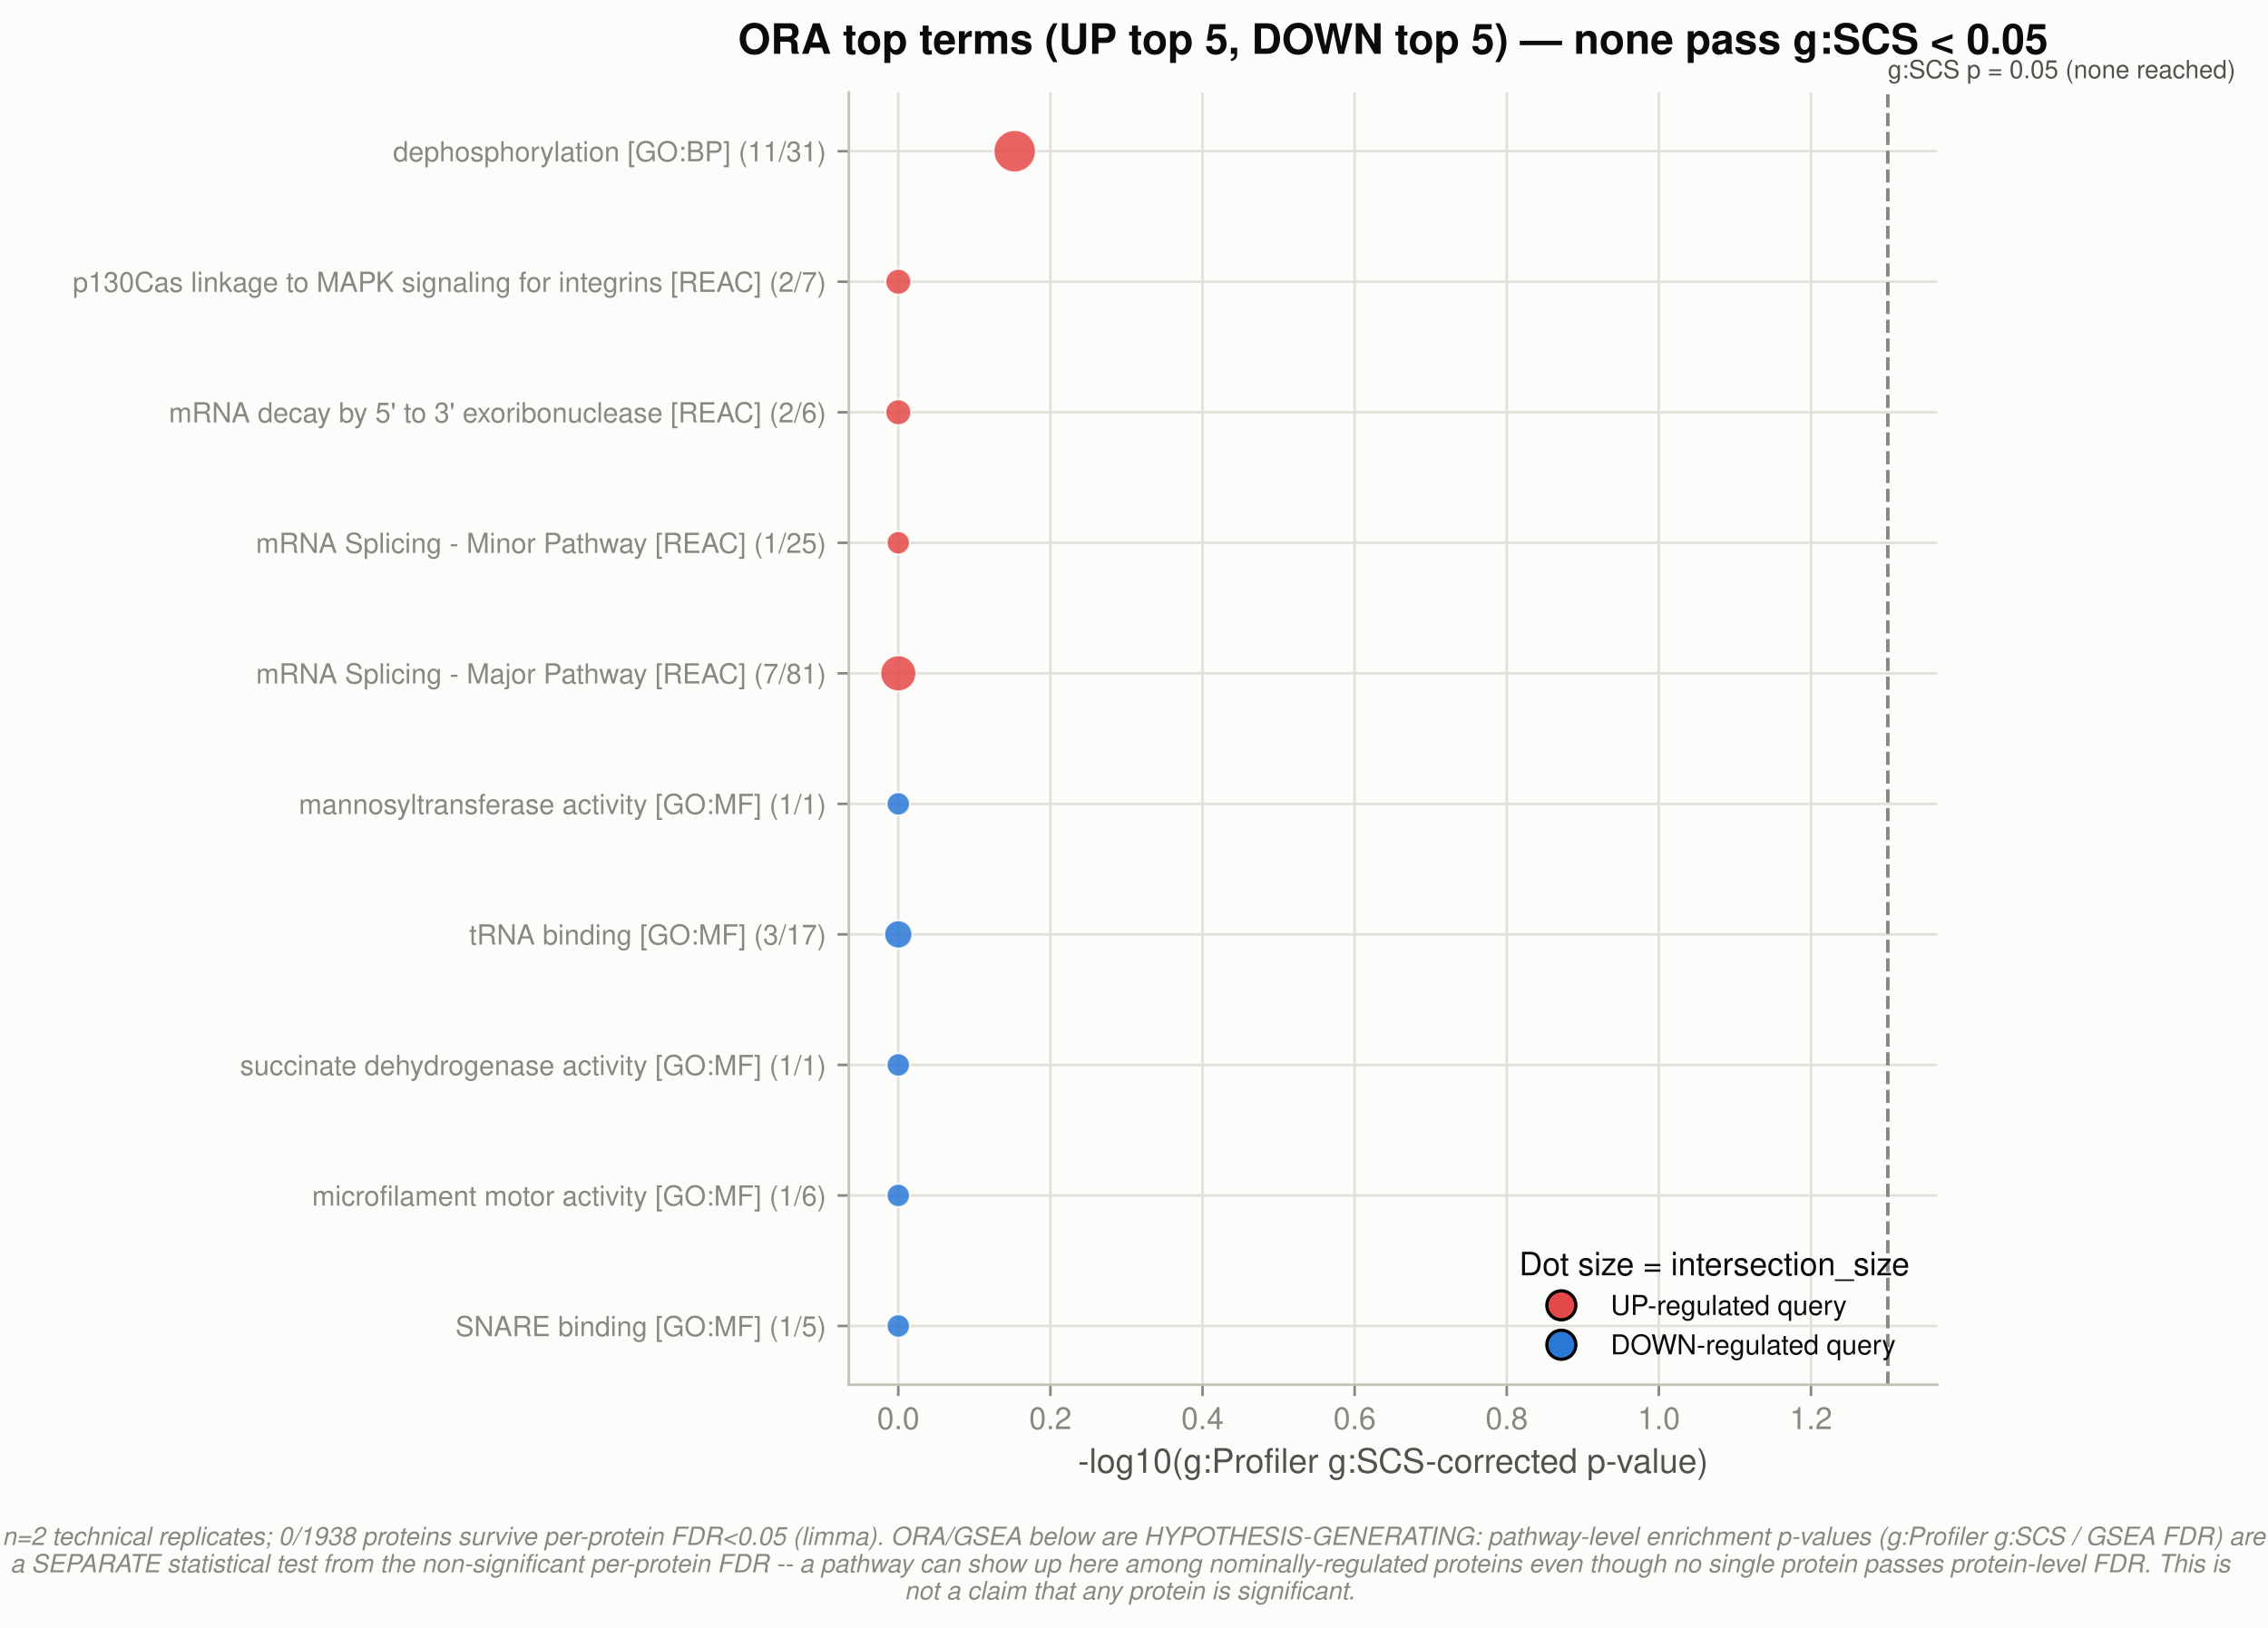
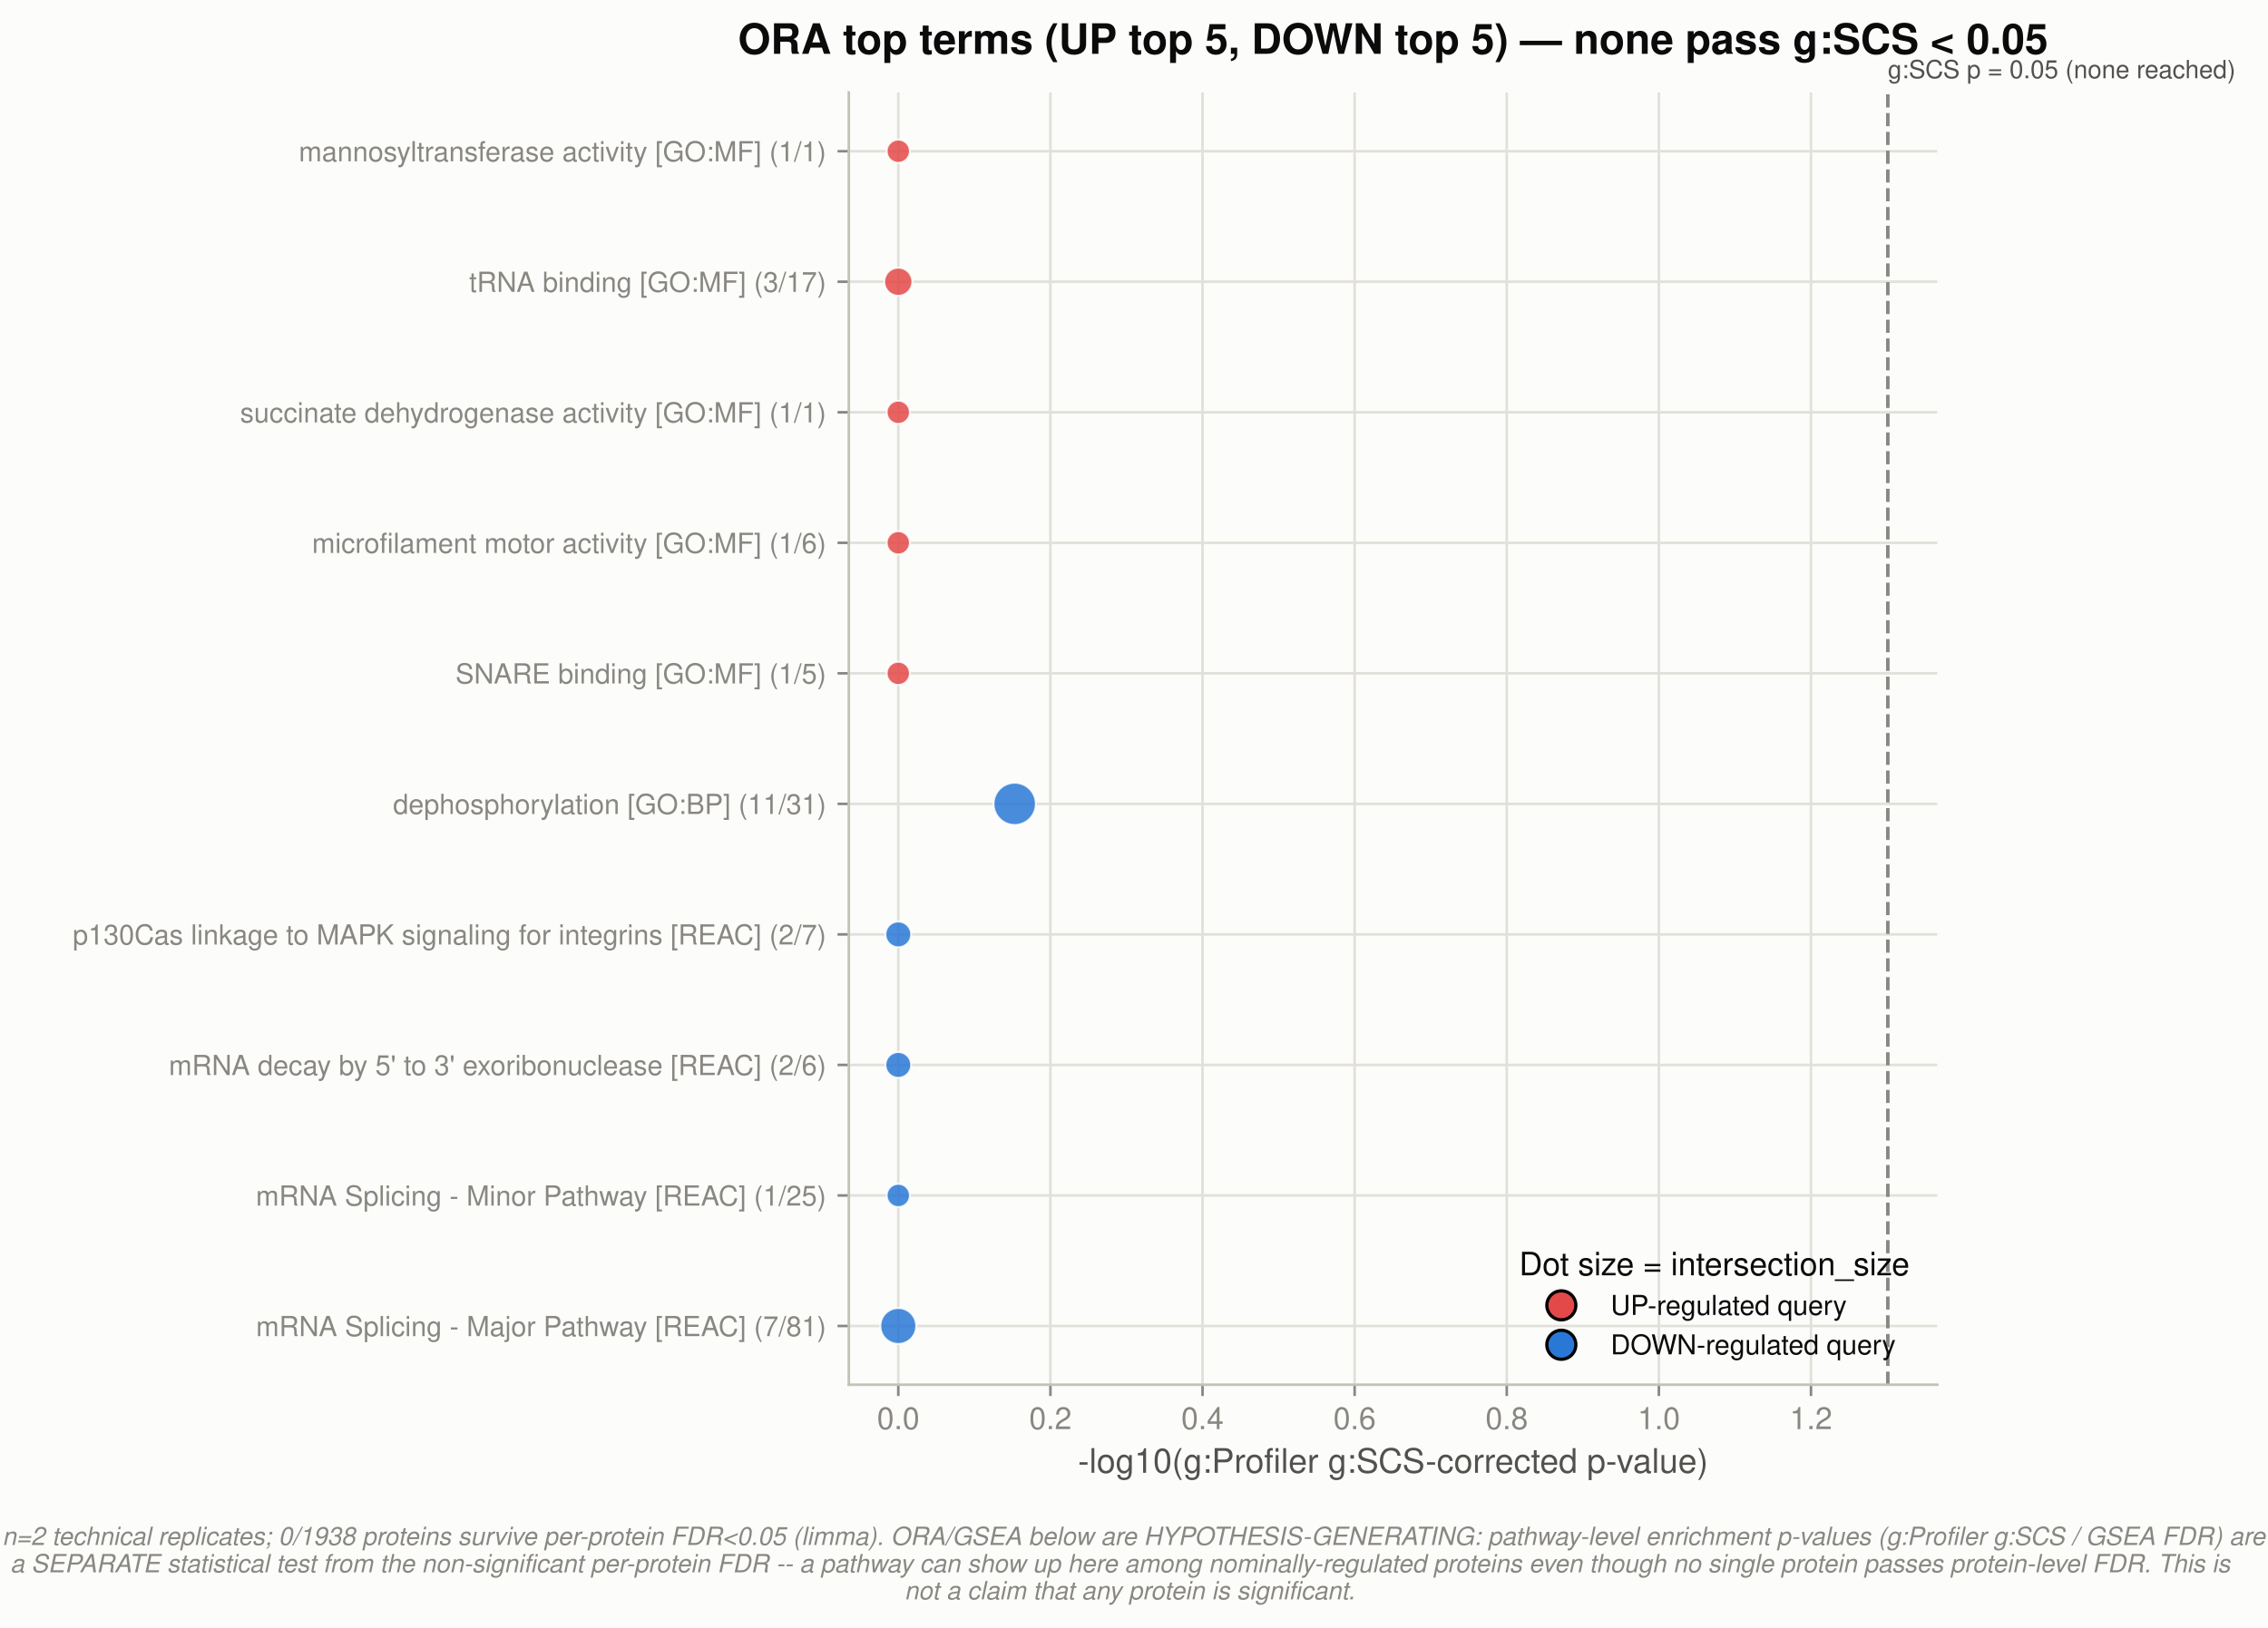
<svg xmlns="http://www.w3.org/2000/svg" xmlns:xlink="http://www.w3.org/1999/xlink" width="703.745pt" height="505.222pt" viewBox="0 0 703.745 505.222" version="1.1">
  <defs>
    <style type="text/css">*{stroke-linejoin: round; stroke-linecap: butt}</style>
  </defs>
  <g id="figure_1">
    <g id="patch_1">
      <path d="M 0 505.222  L 703.745 505.222  L 703.745 0  L 0 0  z " style="fill: #fcfcfb" />
    </g>
    <g id="axes_1">
      <g id="patch_2">
        <path d="M 263.382 429.782  L 601.131 429.782  L 601.131 28.702  L 263.382 28.702  z " style="fill: #fcfcfb" />
      </g>
      <g id="matplotlib.axis_1">
        <g id="xtick_1">
          <g id="line2d_1">
-             <path d="M 278.734 429.782  L 278.734 28.702  " clip-path="url(#p429fe1e756)" style="fill: none; stroke: #e1e0d9; stroke-width: 0.8; stroke-linecap: square" />
+             <path d="M 278.734 429.782  L 278.734 28.702  " clip-path="url(#pfedecab9e5)" style="fill: none; stroke: #e1e0d9; stroke-width: 0.8; stroke-linecap: square" />
          </g>
          <g id="line2d_2">
            <defs>
-               <path id="mc01c0113c4" d="M 0 0  L 0 3.5  " style="stroke: #898781; stroke-width: 0.8" />
+               <path id="ma762c0d1dd" d="M 0 0  L 0 3.5  " style="stroke: #898781; stroke-width: 0.8" />
            </defs>
            <g>
-               <use xlink:href="#mc01c0113c4" x="278.734" y="429.782" style="fill: #898781; stroke: #898781; stroke-width: 0.8" />
+               <use xlink:href="#ma762c0d1dd" x="278.734" y="429.782" style="fill: #898781; stroke: #898781; stroke-width: 0.8" />
            </g>
          </g>
          <g id="text_1">
            <text style="font-size: 9.5px; font-family: 'Helvetica Neue', 'Helvetica', 'Arial', 'DejaVu Sans', sans-serif; text-anchor: middle; fill: #898781" x="278.734" y="443.566" transform="rotate(-0 278.7345 443.5658)">0.0</text>
          </g>
        </g>
        <g id="xtick_2">
          <g id="line2d_3">
-             <path d="M 325.935 429.782  L 325.935 28.702  " clip-path="url(#p429fe1e756)" style="fill: none; stroke: #e1e0d9; stroke-width: 0.8; stroke-linecap: square" />
+             <path d="M 325.935 429.782  L 325.935 28.702  " clip-path="url(#pfedecab9e5)" style="fill: none; stroke: #e1e0d9; stroke-width: 0.8; stroke-linecap: square" />
          </g>
          <g id="line2d_4">
            <g>
-               <use xlink:href="#mc01c0113c4" x="325.935" y="429.782" style="fill: #898781; stroke: #898781; stroke-width: 0.8" />
+               <use xlink:href="#ma762c0d1dd" x="325.935" y="429.782" style="fill: #898781; stroke: #898781; stroke-width: 0.8" />
            </g>
          </g>
          <g id="text_2">
            <text style="font-size: 9.5px; font-family: 'Helvetica Neue', 'Helvetica', 'Arial', 'DejaVu Sans', sans-serif; text-anchor: middle; fill: #898781" x="325.935" y="443.566" transform="rotate(-0 325.9347 443.5658)">0.2</text>
          </g>
        </g>
        <g id="xtick_3">
          <g id="line2d_5">
-             <path d="M 373.135 429.782  L 373.135 28.702  " clip-path="url(#p429fe1e756)" style="fill: none; stroke: #e1e0d9; stroke-width: 0.8; stroke-linecap: square" />
+             <path d="M 373.135 429.782  L 373.135 28.702  " clip-path="url(#pfedecab9e5)" style="fill: none; stroke: #e1e0d9; stroke-width: 0.8; stroke-linecap: square" />
          </g>
          <g id="line2d_6">
            <g>
-               <use xlink:href="#mc01c0113c4" x="373.135" y="429.782" style="fill: #898781; stroke: #898781; stroke-width: 0.8" />
+               <use xlink:href="#ma762c0d1dd" x="373.135" y="429.782" style="fill: #898781; stroke: #898781; stroke-width: 0.8" />
            </g>
          </g>
          <g id="text_3">
            <text style="font-size: 9.5px; font-family: 'Helvetica Neue', 'Helvetica', 'Arial', 'DejaVu Sans', sans-serif; text-anchor: middle; fill: #898781" x="373.135" y="443.566" transform="rotate(-0 373.135 443.5658)">0.4</text>
          </g>
        </g>
        <g id="xtick_4">
          <g id="line2d_7">
-             <path d="M 420.335 429.782  L 420.335 28.702  " clip-path="url(#p429fe1e756)" style="fill: none; stroke: #e1e0d9; stroke-width: 0.8; stroke-linecap: square" />
+             <path d="M 420.335 429.782  L 420.335 28.702  " clip-path="url(#pfedecab9e5)" style="fill: none; stroke: #e1e0d9; stroke-width: 0.8; stroke-linecap: square" />
          </g>
          <g id="line2d_8">
            <g>
-               <use xlink:href="#mc01c0113c4" x="420.335" y="429.782" style="fill: #898781; stroke: #898781; stroke-width: 0.8" />
+               <use xlink:href="#ma762c0d1dd" x="420.335" y="429.782" style="fill: #898781; stroke: #898781; stroke-width: 0.8" />
            </g>
          </g>
          <g id="text_4">
            <text style="font-size: 9.5px; font-family: 'Helvetica Neue', 'Helvetica', 'Arial', 'DejaVu Sans', sans-serif; text-anchor: middle; fill: #898781" x="420.335" y="443.566" transform="rotate(-0 420.3352 443.5658)">0.6</text>
          </g>
        </g>
        <g id="xtick_5">
          <g id="line2d_9">
-             <path d="M 467.535 429.782  L 467.535 28.702  " clip-path="url(#p429fe1e756)" style="fill: none; stroke: #e1e0d9; stroke-width: 0.8; stroke-linecap: square" />
+             <path d="M 467.535 429.782  L 467.535 28.702  " clip-path="url(#pfedecab9e5)" style="fill: none; stroke: #e1e0d9; stroke-width: 0.8; stroke-linecap: square" />
          </g>
          <g id="line2d_10">
            <g>
-               <use xlink:href="#mc01c0113c4" x="467.535" y="429.782" style="fill: #898781; stroke: #898781; stroke-width: 0.8" />
+               <use xlink:href="#ma762c0d1dd" x="467.535" y="429.782" style="fill: #898781; stroke: #898781; stroke-width: 0.8" />
            </g>
          </g>
          <g id="text_5">
            <text style="font-size: 9.5px; font-family: 'Helvetica Neue', 'Helvetica', 'Arial', 'DejaVu Sans', sans-serif; text-anchor: middle; fill: #898781" x="467.535" y="443.566" transform="rotate(-0 467.5354 443.5658)">0.8</text>
          </g>
        </g>
        <g id="xtick_6">
          <g id="line2d_11">
-             <path d="M 514.736 429.782  L 514.736 28.702  " clip-path="url(#p429fe1e756)" style="fill: none; stroke: #e1e0d9; stroke-width: 0.8; stroke-linecap: square" />
+             <path d="M 514.736 429.782  L 514.736 28.702  " clip-path="url(#pfedecab9e5)" style="fill: none; stroke: #e1e0d9; stroke-width: 0.8; stroke-linecap: square" />
          </g>
          <g id="line2d_12">
            <g>
-               <use xlink:href="#mc01c0113c4" x="514.736" y="429.782" style="fill: #898781; stroke: #898781; stroke-width: 0.8" />
+               <use xlink:href="#ma762c0d1dd" x="514.736" y="429.782" style="fill: #898781; stroke: #898781; stroke-width: 0.8" />
            </g>
          </g>
          <g id="text_6">
            <text style="font-size: 9.5px; font-family: 'Helvetica Neue', 'Helvetica', 'Arial', 'DejaVu Sans', sans-serif; text-anchor: middle; fill: #898781" x="514.736" y="443.566" transform="rotate(-0 514.7357 443.5658)">1.0</text>
          </g>
        </g>
        <g id="xtick_7">
          <g id="line2d_13">
-             <path d="M 561.936 429.782  L 561.936 28.702  " clip-path="url(#p429fe1e756)" style="fill: none; stroke: #e1e0d9; stroke-width: 0.8; stroke-linecap: square" />
+             <path d="M 561.936 429.782  L 561.936 28.702  " clip-path="url(#pfedecab9e5)" style="fill: none; stroke: #e1e0d9; stroke-width: 0.8; stroke-linecap: square" />
          </g>
          <g id="line2d_14">
            <g>
-               <use xlink:href="#mc01c0113c4" x="561.936" y="429.782" style="fill: #898781; stroke: #898781; stroke-width: 0.8" />
+               <use xlink:href="#ma762c0d1dd" x="561.936" y="429.782" style="fill: #898781; stroke: #898781; stroke-width: 0.8" />
            </g>
          </g>
          <g id="text_7">
            <text style="font-size: 9.5px; font-family: 'Helvetica Neue', 'Helvetica', 'Arial', 'DejaVu Sans', sans-serif; text-anchor: middle; fill: #898781" x="561.936" y="443.566" transform="rotate(-0 561.9359 443.5658)">1.2</text>
          </g>
        </g>
        <g id="text_8">
          <text style="font-size: 10.5px; font-family: 'Helvetica Neue', 'Helvetica', 'Arial', 'DejaVu Sans', sans-serif; text-anchor: middle; fill: #52514e" x="432.257" y="457.112" transform="rotate(-0 432.2568 457.1124)">-log10(g:Profiler g:SCS-corrected p-value)</text>
        </g>
      </g>
      <g id="matplotlib.axis_2">
        <g id="ytick_1">
          <g id="line2d_15">
-             <path d="M 263.382 411.551  L 601.131 411.551  " clip-path="url(#p429fe1e756)" style="fill: none; stroke: #e1e0d9; stroke-width: 0.8; stroke-linecap: square" />
+             <path d="M 263.382 411.551  L 601.131 411.551  " clip-path="url(#pfedecab9e5)" style="fill: none; stroke: #e1e0d9; stroke-width: 0.8; stroke-linecap: square" />
          </g>
          <g id="line2d_16">
            <defs>
-               <path id="m7f4e5bd202" d="M 0 0  L -3.5 0  " style="stroke: #898781; stroke-width: 0.8" />
+               <path id="m184c791257" d="M 0 0  L -3.5 0  " style="stroke: #898781; stroke-width: 0.8" />
            </defs>
            <g>
-               <use xlink:href="#m7f4e5bd202" x="263.382" y="411.551" style="fill: #898781; stroke: #898781; stroke-width: 0.8" />
+               <use xlink:href="#m184c791257" x="263.382" y="411.551" style="fill: #898781; stroke: #898781; stroke-width: 0.8" />
            </g>
          </g>
          <g id="text_9">
-             <text style="font-size: 8.6px; font-family: 'Helvetica Neue', 'Helvetica', 'Arial', 'DejaVu Sans', sans-serif; text-anchor: end; fill: #898781" x="256.382" y="414.694" transform="rotate(-0 256.3822 414.6943)">SNARE binding  [GO:MF]  (1/5)</text>
+             <text style="font-size: 8.6px; font-family: 'Helvetica Neue', 'Helvetica', 'Arial', 'DejaVu Sans', sans-serif; text-anchor: end; fill: #898781" x="256.382" y="414.694" transform="rotate(-0 256.3822 414.6943)">mRNA Splicing - Major Pathway  [REAC]  (7/81)</text>
          </g>
        </g>
        <g id="ytick_2">
          <g id="line2d_17">
-             <path d="M 263.382 371.038  L 601.131 371.038  " clip-path="url(#p429fe1e756)" style="fill: none; stroke: #e1e0d9; stroke-width: 0.8; stroke-linecap: square" />
+             <path d="M 263.382 371.038  L 601.131 371.038  " clip-path="url(#pfedecab9e5)" style="fill: none; stroke: #e1e0d9; stroke-width: 0.8; stroke-linecap: square" />
          </g>
          <g id="line2d_18">
            <g>
-               <use xlink:href="#m7f4e5bd202" x="263.382" y="371.038" style="fill: #898781; stroke: #898781; stroke-width: 0.8" />
+               <use xlink:href="#m184c791257" x="263.382" y="371.038" style="fill: #898781; stroke: #898781; stroke-width: 0.8" />
            </g>
          </g>
          <g id="text_10">
-             <text style="font-size: 8.6px; font-family: 'Helvetica Neue', 'Helvetica', 'Arial', 'DejaVu Sans', sans-serif; text-anchor: end; fill: #898781" x="256.382" y="374.181" transform="rotate(-0 256.3822 374.1812)">microfilament motor activity  [GO:MF]  (1/6)</text>
+             <text style="font-size: 8.6px; font-family: 'Helvetica Neue', 'Helvetica', 'Arial', 'DejaVu Sans', sans-serif; text-anchor: end; fill: #898781" x="256.382" y="374.181" transform="rotate(-0 256.3822 374.1812)">mRNA Splicing - Minor Pathway  [REAC]  (1/25)</text>
          </g>
        </g>
        <g id="ytick_3">
          <g id="line2d_19">
-             <path d="M 263.382 330.525  L 601.131 330.525  " clip-path="url(#p429fe1e756)" style="fill: none; stroke: #e1e0d9; stroke-width: 0.8; stroke-linecap: square" />
+             <path d="M 263.382 330.525  L 601.131 330.525  " clip-path="url(#pfedecab9e5)" style="fill: none; stroke: #e1e0d9; stroke-width: 0.8; stroke-linecap: square" />
          </g>
          <g id="line2d_20">
            <g>
-               <use xlink:href="#m7f4e5bd202" x="263.382" y="330.525" style="fill: #898781; stroke: #898781; stroke-width: 0.8" />
+               <use xlink:href="#m184c791257" x="263.382" y="330.525" style="fill: #898781; stroke: #898781; stroke-width: 0.8" />
            </g>
          </g>
          <g id="text_11">
-             <text style="font-size: 8.6px; font-family: 'Helvetica Neue', 'Helvetica', 'Arial', 'DejaVu Sans', sans-serif; text-anchor: end; fill: #898781" x="256.382" y="333.668" transform="rotate(-0 256.3822 333.668)">succinate dehydrogenase activity  [GO:MF]  (1/1)</text>
+             <text style="font-size: 8.6px; font-family: 'Helvetica Neue', 'Helvetica', 'Arial', 'DejaVu Sans', sans-serif; text-anchor: end; fill: #898781" x="256.382" y="333.668" transform="rotate(-0 256.3822 333.668)">mRNA decay by 5' to 3' exoribonuclease  [REAC]  (2/6)</text>
          </g>
        </g>
        <g id="ytick_4">
          <g id="line2d_21">
-             <path d="M 263.382 290.012  L 601.131 290.012  " clip-path="url(#p429fe1e756)" style="fill: none; stroke: #e1e0d9; stroke-width: 0.8; stroke-linecap: square" />
+             <path d="M 263.382 290.012  L 601.131 290.012  " clip-path="url(#pfedecab9e5)" style="fill: none; stroke: #e1e0d9; stroke-width: 0.8; stroke-linecap: square" />
          </g>
          <g id="line2d_22">
            <g>
-               <use xlink:href="#m7f4e5bd202" x="263.382" y="290.012" style="fill: #898781; stroke: #898781; stroke-width: 0.8" />
+               <use xlink:href="#m184c791257" x="263.382" y="290.012" style="fill: #898781; stroke: #898781; stroke-width: 0.8" />
            </g>
          </g>
          <g id="text_12">
-             <text style="font-size: 8.6px; font-family: 'Helvetica Neue', 'Helvetica', 'Arial', 'DejaVu Sans', sans-serif; text-anchor: end; fill: #898781" x="256.382" y="293.155" transform="rotate(-0 256.3822 293.1549)">tRNA binding  [GO:MF]  (3/17)</text>
+             <text style="font-size: 8.6px; font-family: 'Helvetica Neue', 'Helvetica', 'Arial', 'DejaVu Sans', sans-serif; text-anchor: end; fill: #898781" x="256.382" y="293.155" transform="rotate(-0 256.3822 293.1549)">p130Cas linkage to MAPK signaling for integrins  [REAC]  (2/7)</text>
          </g>
        </g>
        <g id="ytick_5">
          <g id="line2d_23">
-             <path d="M 263.382 249.499  L 601.131 249.499  " clip-path="url(#p429fe1e756)" style="fill: none; stroke: #e1e0d9; stroke-width: 0.8; stroke-linecap: square" />
+             <path d="M 263.382 249.499  L 601.131 249.499  " clip-path="url(#pfedecab9e5)" style="fill: none; stroke: #e1e0d9; stroke-width: 0.8; stroke-linecap: square" />
          </g>
          <g id="line2d_24">
            <g>
-               <use xlink:href="#m7f4e5bd202" x="263.382" y="249.499" style="fill: #898781; stroke: #898781; stroke-width: 0.8" />
+               <use xlink:href="#m184c791257" x="263.382" y="249.499" style="fill: #898781; stroke: #898781; stroke-width: 0.8" />
            </g>
          </g>
          <g id="text_13">
-             <text style="font-size: 8.6px; font-family: 'Helvetica Neue', 'Helvetica', 'Arial', 'DejaVu Sans', sans-serif; text-anchor: end; fill: #898781" x="256.382" y="252.642" transform="rotate(-0 256.3822 252.6418)">mannosyltransferase activity  [GO:MF]  (1/1)</text>
+             <text style="font-size: 8.6px; font-family: 'Helvetica Neue', 'Helvetica', 'Arial', 'DejaVu Sans', sans-serif; text-anchor: end; fill: #898781" x="256.382" y="252.642" transform="rotate(-0 256.3822 252.6418)">dephosphorylation  [GO:BP]  (11/31)</text>
          </g>
        </g>
        <g id="ytick_6">
          <g id="line2d_25">
-             <path d="M 263.382 208.986  L 601.131 208.986  " clip-path="url(#p429fe1e756)" style="fill: none; stroke: #e1e0d9; stroke-width: 0.8; stroke-linecap: square" />
+             <path d="M 263.382 208.986  L 601.131 208.986  " clip-path="url(#pfedecab9e5)" style="fill: none; stroke: #e1e0d9; stroke-width: 0.8; stroke-linecap: square" />
          </g>
          <g id="line2d_26">
            <g>
-               <use xlink:href="#m7f4e5bd202" x="263.382" y="208.986" style="fill: #898781; stroke: #898781; stroke-width: 0.8" />
+               <use xlink:href="#m184c791257" x="263.382" y="208.986" style="fill: #898781; stroke: #898781; stroke-width: 0.8" />
            </g>
          </g>
          <g id="text_14">
-             <text style="font-size: 8.6px; font-family: 'Helvetica Neue', 'Helvetica', 'Arial', 'DejaVu Sans', sans-serif; text-anchor: end; fill: #898781" x="256.382" y="212.129" transform="rotate(-0 256.3822 212.1287)">mRNA Splicing - Major Pathway  [REAC]  (7/81)</text>
+             <text style="font-size: 8.6px; font-family: 'Helvetica Neue', 'Helvetica', 'Arial', 'DejaVu Sans', sans-serif; text-anchor: end; fill: #898781" x="256.382" y="212.129" transform="rotate(-0 256.3822 212.1287)">SNARE binding  [GO:MF]  (1/5)</text>
          </g>
        </g>
        <g id="ytick_7">
          <g id="line2d_27">
-             <path d="M 263.382 168.472  L 601.131 168.472  " clip-path="url(#p429fe1e756)" style="fill: none; stroke: #e1e0d9; stroke-width: 0.8; stroke-linecap: square" />
+             <path d="M 263.382 168.472  L 601.131 168.472  " clip-path="url(#pfedecab9e5)" style="fill: none; stroke: #e1e0d9; stroke-width: 0.8; stroke-linecap: square" />
          </g>
          <g id="line2d_28">
            <g>
-               <use xlink:href="#m7f4e5bd202" x="263.382" y="168.472" style="fill: #898781; stroke: #898781; stroke-width: 0.8" />
+               <use xlink:href="#m184c791257" x="263.382" y="168.472" style="fill: #898781; stroke: #898781; stroke-width: 0.8" />
            </g>
          </g>
          <g id="text_15">
-             <text style="font-size: 8.6px; font-family: 'Helvetica Neue', 'Helvetica', 'Arial', 'DejaVu Sans', sans-serif; text-anchor: end; fill: #898781" x="256.382" y="171.616" transform="rotate(-0 256.3822 171.6155)">mRNA Splicing - Minor Pathway  [REAC]  (1/25)</text>
+             <text style="font-size: 8.6px; font-family: 'Helvetica Neue', 'Helvetica', 'Arial', 'DejaVu Sans', sans-serif; text-anchor: end; fill: #898781" x="256.382" y="171.616" transform="rotate(-0 256.3822 171.6155)">microfilament motor activity  [GO:MF]  (1/6)</text>
          </g>
        </g>
        <g id="ytick_8">
          <g id="line2d_29">
-             <path d="M 263.382 127.959  L 601.131 127.959  " clip-path="url(#p429fe1e756)" style="fill: none; stroke: #e1e0d9; stroke-width: 0.8; stroke-linecap: square" />
+             <path d="M 263.382 127.959  L 601.131 127.959  " clip-path="url(#pfedecab9e5)" style="fill: none; stroke: #e1e0d9; stroke-width: 0.8; stroke-linecap: square" />
          </g>
          <g id="line2d_30">
            <g>
-               <use xlink:href="#m7f4e5bd202" x="263.382" y="127.959" style="fill: #898781; stroke: #898781; stroke-width: 0.8" />
+               <use xlink:href="#m184c791257" x="263.382" y="127.959" style="fill: #898781; stroke: #898781; stroke-width: 0.8" />
            </g>
          </g>
          <g id="text_16">
-             <text style="font-size: 8.6px; font-family: 'Helvetica Neue', 'Helvetica', 'Arial', 'DejaVu Sans', sans-serif; text-anchor: end; fill: #898781" x="256.382" y="131.102" transform="rotate(-0 256.3822 131.1024)">mRNA decay by 5' to 3' exoribonuclease  [REAC]  (2/6)</text>
+             <text style="font-size: 8.6px; font-family: 'Helvetica Neue', 'Helvetica', 'Arial', 'DejaVu Sans', sans-serif; text-anchor: end; fill: #898781" x="256.382" y="131.102" transform="rotate(-0 256.3822 131.1024)">succinate dehydrogenase activity  [GO:MF]  (1/1)</text>
          </g>
        </g>
        <g id="ytick_9">
          <g id="line2d_31">
-             <path d="M 263.382 87.446  L 601.131 87.446  " clip-path="url(#p429fe1e756)" style="fill: none; stroke: #e1e0d9; stroke-width: 0.8; stroke-linecap: square" />
+             <path d="M 263.382 87.446  L 601.131 87.446  " clip-path="url(#pfedecab9e5)" style="fill: none; stroke: #e1e0d9; stroke-width: 0.8; stroke-linecap: square" />
          </g>
          <g id="line2d_32">
            <g>
-               <use xlink:href="#m7f4e5bd202" x="263.382" y="87.446" style="fill: #898781; stroke: #898781; stroke-width: 0.8" />
+               <use xlink:href="#m184c791257" x="263.382" y="87.446" style="fill: #898781; stroke: #898781; stroke-width: 0.8" />
            </g>
          </g>
          <g id="text_17">
-             <text style="font-size: 8.6px; font-family: 'Helvetica Neue', 'Helvetica', 'Arial', 'DejaVu Sans', sans-serif; text-anchor: end; fill: #898781" x="256.382" y="90.589" transform="rotate(-0 256.3822 90.58926)">p130Cas linkage to MAPK signaling for integrins  [REAC]  (2/7)</text>
+             <text style="font-size: 8.6px; font-family: 'Helvetica Neue', 'Helvetica', 'Arial', 'DejaVu Sans', sans-serif; text-anchor: end; fill: #898781" x="256.382" y="90.589" transform="rotate(-0 256.3822 90.58926)">tRNA binding  [GO:MF]  (3/17)</text>
          </g>
        </g>
        <g id="ytick_10">
          <g id="line2d_33">
-             <path d="M 263.382 46.933  L 601.131 46.933  " clip-path="url(#p429fe1e756)" style="fill: none; stroke: #e1e0d9; stroke-width: 0.8; stroke-linecap: square" />
+             <path d="M 263.382 46.933  L 601.131 46.933  " clip-path="url(#pfedecab9e5)" style="fill: none; stroke: #e1e0d9; stroke-width: 0.8; stroke-linecap: square" />
          </g>
          <g id="line2d_34">
            <g>
-               <use xlink:href="#m7f4e5bd202" x="263.382" y="46.933" style="fill: #898781; stroke: #898781; stroke-width: 0.8" />
+               <use xlink:href="#m184c791257" x="263.382" y="46.933" style="fill: #898781; stroke: #898781; stroke-width: 0.8" />
            </g>
          </g>
          <g id="text_18">
-             <text style="font-size: 8.6px; font-family: 'Helvetica Neue', 'Helvetica', 'Arial', 'DejaVu Sans', sans-serif; text-anchor: end; fill: #898781" x="256.382" y="50.076" transform="rotate(-0 256.3822 50.07613)">dephosphorylation  [GO:BP]  (11/31)</text>
+             <text style="font-size: 8.6px; font-family: 'Helvetica Neue', 'Helvetica', 'Arial', 'DejaVu Sans', sans-serif; text-anchor: end; fill: #898781" x="256.382" y="50.076" transform="rotate(-0 256.3822 50.07613)">mannosyltransferase activity  [GO:MF]  (1/1)</text>
          </g>
        </g>
      </g>
      <g id="line2d_35">
-         <path d="M 585.779 429.782  L 585.779 28.702  " clip-path="url(#p429fe1e756)" style="fill: none; stroke-dasharray: 4.07,1.76; stroke-dashoffset: 0; stroke: #898781; stroke-width: 1.1" />
+         <path d="M 585.779 429.782  L 585.779 28.702  " clip-path="url(#pfedecab9e5)" style="fill: none; stroke-dasharray: 4.07,1.76; stroke-dashoffset: 0; stroke: #898781; stroke-width: 1.1" />
      </g>
      <g id="patch_3">
        <path d="M 263.382 429.782  L 263.382 28.702  " style="fill: none; stroke: #c3c2b7; stroke-width: 0.8; stroke-linejoin: miter; stroke-linecap: square" />
      </g>
      <g id="patch_4">
        <path d="M 263.382 429.782  L 601.131 429.782  " style="fill: none; stroke: #c3c2b7; stroke-width: 0.8; stroke-linejoin: miter; stroke-linecap: square" />
      </g>
      <g id="text_19">
        <text style="font-size: 7.8px; font-family: 'Helvetica Neue', 'Helvetica', 'Arial', 'DejaVu Sans', sans-serif; text-anchor: start; fill: #52514e" x="585.779" y="24.275" transform="rotate(-0 585.7791 24.27522)"> g:SCS p = 0.05 (none reached)</text>
      </g>
      <g id="text_20">
        <text style="font-weight: 600; font-size: 13px; font-family: 'Helvetica Neue', 'Helvetica', 'Arial', 'DejaVu Sans', sans-serif; text-anchor: middle; fill: #0b0b0b" x="432.257" y="16.702" transform="rotate(-0 432.2568 16.70219)">ORA top terms (UP top 5, DOWN top 5) — none pass g:SCS &lt; 0.05</text>
      </g>
      <g id="PathCollection_1">
-         <path d="M 278.734 415.157  C 279.691 415.157 280.608 414.777 281.284 414.101  C 281.96 413.425 282.34 412.507 282.34 411.551  C 282.34 410.595 281.96 409.678 281.284 409.002  C 280.608 408.326 279.691 407.946 278.734 407.946  C 277.778 407.946 276.861 408.326 276.185 409.002  C 275.509 409.678 275.129 410.595 275.129 411.551  C 275.129 412.507 275.509 413.425 276.185 414.101  C 276.861 414.777 277.778 415.157 278.734 415.157  z " clip-path="url(#p429fe1e756)" style="fill: #2a78d6; fill-opacity: 0.85; stroke: #ffffff; stroke-opacity: 0.85; stroke-width: 0.6" />
-         <path d="M 278.734 374.644  C 279.691 374.644 280.608 374.264 281.284 373.588  C 281.96 372.912 282.34 371.994 282.34 371.038  C 282.34 370.082 281.96 369.165 281.284 368.489  C 280.608 367.812 279.691 367.433 278.734 367.433  C 277.778 367.433 276.861 367.812 276.185 368.489  C 275.509 369.165 275.129 370.082 275.129 371.038  C 275.129 371.994 275.509 372.912 276.185 373.588  C 276.861 374.264 277.778 374.644 278.734 374.644  z " clip-path="url(#p429fe1e756)" style="fill: #2a78d6; fill-opacity: 0.85; stroke: #ffffff; stroke-opacity: 0.85; stroke-width: 0.6" />
-         <path d="M 278.734 334.131  C 279.691 334.131 280.608 333.751 281.284 333.075  C 281.96 332.398 282.34 331.481 282.34 330.525  C 282.34 329.569 281.96 328.652 281.284 327.976  C 280.608 327.299 279.691 326.919 278.734 326.919  C 277.778 326.919 276.861 327.299 276.185 327.976  C 275.509 328.652 275.129 329.569 275.129 330.525  C 275.129 331.481 275.509 332.398 276.185 333.075  C 276.861 333.751 277.778 334.131 278.734 334.131  z " clip-path="url(#p429fe1e756)" style="fill: #2a78d6; fill-opacity: 0.85; stroke: #ffffff; stroke-opacity: 0.85; stroke-width: 0.6" />
-         <path d="M 278.734 294.371  C 279.89 294.371 280.999 293.912 281.817 293.094  C 282.634 292.277 283.093 291.168 283.093 290.012  C 283.093 288.856 282.634 287.747 281.817 286.93  C 280.999 286.112 279.89 285.653 278.734 285.653  C 277.578 285.653 276.47 286.112 275.652 286.93  C 274.835 287.747 274.376 288.856 274.376 290.012  C 274.376 291.168 274.835 292.277 275.652 293.094  C 276.47 293.912 277.578 294.371 278.734 294.371  z " clip-path="url(#p429fe1e756)" style="fill: #2a78d6; fill-opacity: 0.85; stroke: #ffffff; stroke-opacity: 0.85; stroke-width: 0.6" />
-         <path d="M 278.734 253.104  C 279.691 253.104 280.608 252.724 281.284 252.048  C 281.96 251.372 282.34 250.455 282.34 249.499  C 282.34 248.543 281.96 247.625 281.284 246.949  C 280.608 246.273 279.691 245.893 278.734 245.893  C 277.778 245.893 276.861 246.273 276.185 246.949  C 275.509 247.625 275.129 248.543 275.129 249.499  C 275.129 250.455 275.509 251.372 276.185 252.048  C 276.861 252.724 277.778 253.104 278.734 253.104  z " clip-path="url(#p429fe1e756)" style="fill: #2a78d6; fill-opacity: 0.85; stroke: #ffffff; stroke-opacity: 0.85; stroke-width: 0.6" />
-         <path d="M 278.734 214.553  C 280.211 214.553 281.627 213.967 282.671 212.923  C 283.716 211.879 284.302 210.462 284.302 208.986  C 284.302 207.509 283.716 206.093 282.671 205.049  C 281.627 204.005 280.211 203.418 278.734 203.418  C 277.258 203.418 275.842 204.005 274.797 205.049  C 273.753 206.093 273.167 207.509 273.167 208.986  C 273.167 210.462 273.753 211.879 274.797 212.923  C 275.842 213.967 277.258 214.553 278.734 214.553  z " clip-path="url(#p429fe1e756)" style="fill: #e34948; fill-opacity: 0.85; stroke: #ffffff; stroke-opacity: 0.85; stroke-width: 0.6" />
-         <path d="M 278.734 172.078  C 279.691 172.078 280.608 171.698 281.284 171.022  C 281.96 170.346 282.34 169.429 282.34 168.472  C 282.34 167.516 281.96 166.599 281.284 165.923  C 280.608 165.247 279.691 164.867 278.734 164.867  C 277.778 164.867 276.861 165.247 276.185 165.923  C 275.509 166.599 275.129 167.516 275.129 168.472  C 275.129 169.429 275.509 170.346 276.185 171.022  C 276.861 171.698 277.778 172.078 278.734 172.078  z " clip-path="url(#p429fe1e756)" style="fill: #e34948; fill-opacity: 0.85; stroke: #ffffff; stroke-opacity: 0.85; stroke-width: 0.6" />
-         <path d="M 278.734 131.959  C 279.795 131.959 280.813 131.538 281.563 130.788  C 282.313 130.038 282.734 129.02 282.734 127.959  C 282.734 126.899 282.313 125.881 281.563 125.131  C 280.813 124.381 279.795 123.959 278.734 123.959  C 277.674 123.959 276.656 124.381 275.906 125.131  C 275.156 125.881 274.734 126.899 274.734 127.959  C 274.734 129.02 275.156 130.038 275.906 130.788  C 276.656 131.538 277.674 131.959 278.734 131.959  z " clip-path="url(#p429fe1e756)" style="fill: #e34948; fill-opacity: 0.85; stroke: #ffffff; stroke-opacity: 0.85; stroke-width: 0.6" />
-         <path d="M 278.734 91.446  C 279.795 91.446 280.813 91.025 281.563 90.275  C 282.313 89.525 282.734 88.507 282.734 87.446  C 282.734 86.385 282.313 85.368 281.563 84.618  C 280.813 83.868 279.795 83.446 278.734 83.446  C 277.674 83.446 276.656 83.868 275.906 84.618  C 275.156 85.368 274.734 86.385 274.734 87.446  C 274.734 88.507 275.156 89.525 275.906 90.275  C 276.656 91.025 277.674 91.446 278.734 91.446  z " clip-path="url(#p429fe1e756)" style="fill: #e34948; fill-opacity: 0.85; stroke: #ffffff; stroke-opacity: 0.85; stroke-width: 0.6" />
-         <path d="M 314.856 53.491  C 316.595 53.491 318.263 52.8 319.493 51.57  C 320.723 50.34 321.414 48.672 321.414 46.933  C 321.414 45.194 320.723 43.526 319.493 42.296  C 318.263 41.067 316.595 40.376 314.856 40.376  C 313.117 40.376 311.449 41.067 310.219 42.296  C 308.99 43.526 308.299 45.194 308.299 46.933  C 308.299 48.672 308.99 50.34 310.219 51.57  C 311.449 52.8 313.117 53.491 314.856 53.491  z " clip-path="url(#p429fe1e756)" style="fill: #e34948; fill-opacity: 0.85; stroke: #ffffff; stroke-opacity: 0.85; stroke-width: 0.6" />
+         <path d="M 278.734 417.119  C 280.211 417.119 281.627 416.532 282.671 415.488  C 283.716 414.444 284.302 413.028 284.302 411.551  C 284.302 410.075 283.716 408.658 282.671 407.614  C 281.627 406.57 280.211 405.984 278.734 405.984  C 277.258 405.984 275.842 406.57 274.797 407.614  C 273.753 408.658 273.167 410.075 273.167 411.551  C 273.167 413.028 273.753 414.444 274.797 415.488  C 275.842 416.532 277.258 417.119 278.734 417.119  z " clip-path="url(#pfedecab9e5)" style="fill: #2a78d6; fill-opacity: 0.85; stroke: #ffffff; stroke-opacity: 0.85; stroke-width: 0.6" />
+         <path d="M 278.734 374.644  C 279.691 374.644 280.608 374.264 281.284 373.588  C 281.96 372.912 282.34 371.994 282.34 371.038  C 282.34 370.082 281.96 369.165 281.284 368.489  C 280.608 367.812 279.691 367.433 278.734 367.433  C 277.778 367.433 276.861 367.812 276.185 368.489  C 275.509 369.165 275.129 370.082 275.129 371.038  C 275.129 371.994 275.509 372.912 276.185 373.588  C 276.861 374.264 277.778 374.644 278.734 374.644  z " clip-path="url(#pfedecab9e5)" style="fill: #2a78d6; fill-opacity: 0.85; stroke: #ffffff; stroke-opacity: 0.85; stroke-width: 0.6" />
+         <path d="M 278.734 334.525  C 279.795 334.525 280.813 334.104 281.563 333.353  C 282.313 332.603 282.734 331.586 282.734 330.525  C 282.734 329.464 282.313 328.447 281.563 327.697  C 280.813 326.946 279.795 326.525 278.734 326.525  C 277.674 326.525 276.656 326.946 275.906 327.697  C 275.156 328.447 274.734 329.464 274.734 330.525  C 274.734 331.586 275.156 332.603 275.906 333.353  C 276.656 334.104 277.674 334.525 278.734 334.525  z " clip-path="url(#pfedecab9e5)" style="fill: #2a78d6; fill-opacity: 0.85; stroke: #ffffff; stroke-opacity: 0.85; stroke-width: 0.6" />
+         <path d="M 278.734 294.012  C 279.795 294.012 280.813 293.59 281.563 292.84  C 282.313 292.09 282.734 291.073 282.734 290.012  C 282.734 288.951 282.313 287.934 281.563 287.183  C 280.813 286.433 279.795 286.012 278.734 286.012  C 277.674 286.012 276.656 286.433 275.906 287.183  C 275.156 287.934 274.734 288.951 274.734 290.012  C 274.734 291.073 275.156 292.09 275.906 292.84  C 276.656 293.59 277.674 294.012 278.734 294.012  z " clip-path="url(#pfedecab9e5)" style="fill: #2a78d6; fill-opacity: 0.85; stroke: #ffffff; stroke-opacity: 0.85; stroke-width: 0.6" />
+         <path d="M 314.856 256.056  C 316.595 256.056 318.263 255.365 319.493 254.136  C 320.723 252.906 321.414 251.238 321.414 249.499  C 321.414 247.76 320.723 246.092 319.493 244.862  C 318.263 243.632 316.595 242.941 314.856 242.941  C 313.117 242.941 311.449 243.632 310.219 244.862  C 308.99 246.092 308.299 247.76 308.299 249.499  C 308.299 251.238 308.99 252.906 310.219 254.136  C 311.449 255.365 313.117 256.056 314.856 256.056  z " clip-path="url(#pfedecab9e5)" style="fill: #2a78d6; fill-opacity: 0.85; stroke: #ffffff; stroke-opacity: 0.85; stroke-width: 0.6" />
+         <path d="M 278.734 212.591  C 279.691 212.591 280.608 212.211 281.284 211.535  C 281.96 210.859 282.34 209.942 282.34 208.986  C 282.34 208.029 281.96 207.112 281.284 206.436  C 280.608 205.76 279.691 205.38 278.734 205.38  C 277.778 205.38 276.861 205.76 276.185 206.436  C 275.509 207.112 275.129 208.029 275.129 208.986  C 275.129 209.942 275.509 210.859 276.185 211.535  C 276.861 212.211 277.778 212.591 278.734 212.591  z " clip-path="url(#pfedecab9e5)" style="fill: #e34948; fill-opacity: 0.85; stroke: #ffffff; stroke-opacity: 0.85; stroke-width: 0.6" />
+         <path d="M 278.734 172.078  C 279.691 172.078 280.608 171.698 281.284 171.022  C 281.96 170.346 282.34 169.429 282.34 168.472  C 282.34 167.516 281.96 166.599 281.284 165.923  C 280.608 165.247 279.691 164.867 278.734 164.867  C 277.778 164.867 276.861 165.247 276.185 165.923  C 275.509 166.599 275.129 167.516 275.129 168.472  C 275.129 169.429 275.509 170.346 276.185 171.022  C 276.861 171.698 277.778 172.078 278.734 172.078  z " clip-path="url(#pfedecab9e5)" style="fill: #e34948; fill-opacity: 0.85; stroke: #ffffff; stroke-opacity: 0.85; stroke-width: 0.6" />
+         <path d="M 278.734 131.565  C 279.691 131.565 280.608 131.185 281.284 130.509  C 281.96 129.833 282.34 128.916 282.34 127.959  C 282.34 127.003 281.96 126.086 281.284 125.41  C 280.608 124.734 279.691 124.354 278.734 124.354  C 277.778 124.354 276.861 124.734 276.185 125.41  C 275.509 126.086 275.129 127.003 275.129 127.959  C 275.129 128.916 275.509 129.833 276.185 130.509  C 276.861 131.185 277.778 131.565 278.734 131.565  z " clip-path="url(#pfedecab9e5)" style="fill: #e34948; fill-opacity: 0.85; stroke: #ffffff; stroke-opacity: 0.85; stroke-width: 0.6" />
+         <path d="M 278.734 91.805  C 279.89 91.805 280.999 91.346 281.817 90.528  C 282.634 89.711 283.093 88.602 283.093 87.446  C 283.093 86.29 282.634 85.181 281.817 84.364  C 280.999 83.547 279.89 83.087 278.734 83.087  C 277.578 83.087 276.47 83.547 275.652 84.364  C 274.835 85.181 274.376 86.29 274.376 87.446  C 274.376 88.602 274.835 89.711 275.652 90.528  C 276.47 91.346 277.578 91.805 278.734 91.805  z " clip-path="url(#pfedecab9e5)" style="fill: #e34948; fill-opacity: 0.85; stroke: #ffffff; stroke-opacity: 0.85; stroke-width: 0.6" />
+         <path d="M 278.734 50.539  C 279.691 50.539 280.608 50.159 281.284 49.483  C 281.96 48.806 282.34 47.889 282.34 46.933  C 282.34 45.977 281.96 45.06 281.284 44.384  C 280.608 43.707 279.691 43.328 278.734 43.328  C 277.778 43.328 276.861 43.707 276.185 44.384  C 275.509 45.06 275.129 45.977 275.129 46.933  C 275.129 47.889 275.509 48.806 276.185 49.483  C 276.861 50.159 277.778 50.539 278.734 50.539  z " clip-path="url(#pfedecab9e5)" style="fill: #e34948; fill-opacity: 0.85; stroke: #ffffff; stroke-opacity: 0.85; stroke-width: 0.6" />
      </g>
      <g id="legend_1">
        <g id="text_21">
          <text style="font-size: 10px; font-family: 'Helvetica Neue', 'Helvetica', 'Arial', 'DejaVu Sans', sans-serif; text-anchor: start; fill: #0b0b0b" x="471.389" y="395.825" transform="rotate(-0 471.3892 395.8253)">Dot size = intersection_size</text>
        </g>
        <g id="line2d_36">
          <path d="M 475.976 405.14  L 484.476 405.14  L 492.976 405.14  " style="fill: none; stroke: #000000; stroke-opacity: 0; stroke-width: 1.5; stroke-linecap: square" />
          <defs>
-             <path id="m33a1e6566f" d="M 0 4.5  C 1.193 4.5 2.338 4.026 3.182 3.182  C 4.026 2.338 4.5 1.193 4.5 0  C 4.5 -1.193 4.026 -2.338 3.182 -3.182  C 2.338 -4.026 1.193 -4.5 0 -4.5  C -1.193 -4.5 -2.338 -4.026 -3.182 -3.182  C -4.026 -2.338 -4.5 -1.193 -4.5 0  C -4.5 1.193 -4.026 2.338 -3.182 3.182  C -2.338 4.026 -1.193 4.5 0 4.5  z " style="stroke: #000000" />
+             <path id="m50f648805d" d="M 0 4.5  C 1.193 4.5 2.338 4.026 3.182 3.182  C 4.026 2.338 4.5 1.193 4.5 0  C 4.5 -1.193 4.026 -2.338 3.182 -3.182  C 2.338 -4.026 1.193 -4.5 0 -4.5  C -1.193 -4.5 -2.338 -4.026 -3.182 -3.182  C -4.026 -2.338 -4.5 -1.193 -4.5 0  C -4.5 1.193 -4.026 2.338 -3.182 3.182  C -2.338 4.026 -1.193 4.5 0 4.5  z " style="stroke: #000000" />
          </defs>
          <g>
-             <use xlink:href="#m33a1e6566f" x="484.476" y="405.14" style="fill: #e34948; stroke: #000000" />
+             <use xlink:href="#m50f648805d" x="484.476" y="405.14" style="fill: #e34948; stroke: #000000" />
          </g>
        </g>
        <g id="text_22">
          <text style="font-size: 8.5px; font-family: 'Helvetica Neue', 'Helvetica', 'Arial', 'DejaVu Sans', sans-serif; text-anchor: start; fill: #0b0b0b" x="499.776" y="408.115" transform="rotate(-0 499.776 408.1152)">UP-regulated query</text>
        </g>
        <g id="line2d_37">
          <path d="M 475.976 417.38  L 484.476 417.38  L 492.976 417.38  " style="fill: none; stroke: #000000; stroke-opacity: 0; stroke-width: 1.5; stroke-linecap: square" />
          <defs>
-             <path id="m4fcba0417d" d="M 0 4.5  C 1.193 4.5 2.338 4.026 3.182 3.182  C 4.026 2.338 4.5 1.193 4.5 0  C 4.5 -1.193 4.026 -2.338 3.182 -3.182  C 2.338 -4.026 1.193 -4.5 0 -4.5  C -1.193 -4.5 -2.338 -4.026 -3.182 -3.182  C -4.026 -2.338 -4.5 -1.193 -4.5 0  C -4.5 1.193 -4.026 2.338 -3.182 3.182  C -2.338 4.026 -1.193 4.5 0 4.5  z " style="stroke: #000000" />
+             <path id="m017f398d41" d="M 0 4.5  C 1.193 4.5 2.338 4.026 3.182 3.182  C 4.026 2.338 4.5 1.193 4.5 0  C 4.5 -1.193 4.026 -2.338 3.182 -3.182  C 2.338 -4.026 1.193 -4.5 0 -4.5  C -1.193 -4.5 -2.338 -4.026 -3.182 -3.182  C -4.026 -2.338 -4.5 -1.193 -4.5 0  C -4.5 1.193 -4.026 2.338 -3.182 3.182  C -2.338 4.026 -1.193 4.5 0 4.5  z " style="stroke: #000000" />
          </defs>
          <g>
-             <use xlink:href="#m4fcba0417d" x="484.476" y="417.38" style="fill: #2a78d6; stroke: #000000" />
+             <use xlink:href="#m017f398d41" x="484.476" y="417.38" style="fill: #2a78d6; stroke: #000000" />
          </g>
        </g>
        <g id="text_23">
          <text style="font-size: 8.5px; font-family: 'Helvetica Neue', 'Helvetica', 'Arial', 'DejaVu Sans', sans-serif; text-anchor: start; fill: #0b0b0b" x="499.776" y="420.355" transform="rotate(-0 499.776 420.3552)">DOWN-regulated query</text>
        </g>
      </g>
    </g>
    <g id="text_24">
      <text style="font-style: italic; font-size: 7.8px; font-family: 'Helvetica Neue', 'Helvetica', 'Arial', 'DejaVu Sans', sans-serif; fill: #898781" transform="translate(0.69675 479.5303)">n=2 technical replicates; 0/1938 proteins survive per-protein FDR&lt;0.05 (limma). ORA/GSEA below are HYPOTHESIS-GENERATING: pathway-level enrichment p-values (g:Profiler g:SCS / GSEA FDR) are</text>
      <text style="font-style: italic; font-size: 7.8px; font-family: 'Helvetica Neue', 'Helvetica', 'Arial', 'DejaVu Sans', sans-serif; fill: #898781" transform="translate(3.168984 488.0026)">a SEPARATE statistical test from the non-significant per-protein FDR -- a pathway can show up here among nominally-regulated proteins even though no single protein passes protein-level FDR. This is</text>
      <text style="font-style: italic; font-size: 7.8px; font-family: 'Helvetica Neue', 'Helvetica', 'Arial', 'DejaVu Sans', sans-serif; fill: #898781" transform="translate(280.6412 496.3915)">not a claim that any protein is significant.</text>
    </g>
  </g>
  <defs>
-     <clipPath id="p429fe1e756">
+     <clipPath id="pfedecab9e5">
      <rect x="263.382" y="28.702" width="337.749" height="401.08" />
    </clipPath>
  </defs>
</svg>
